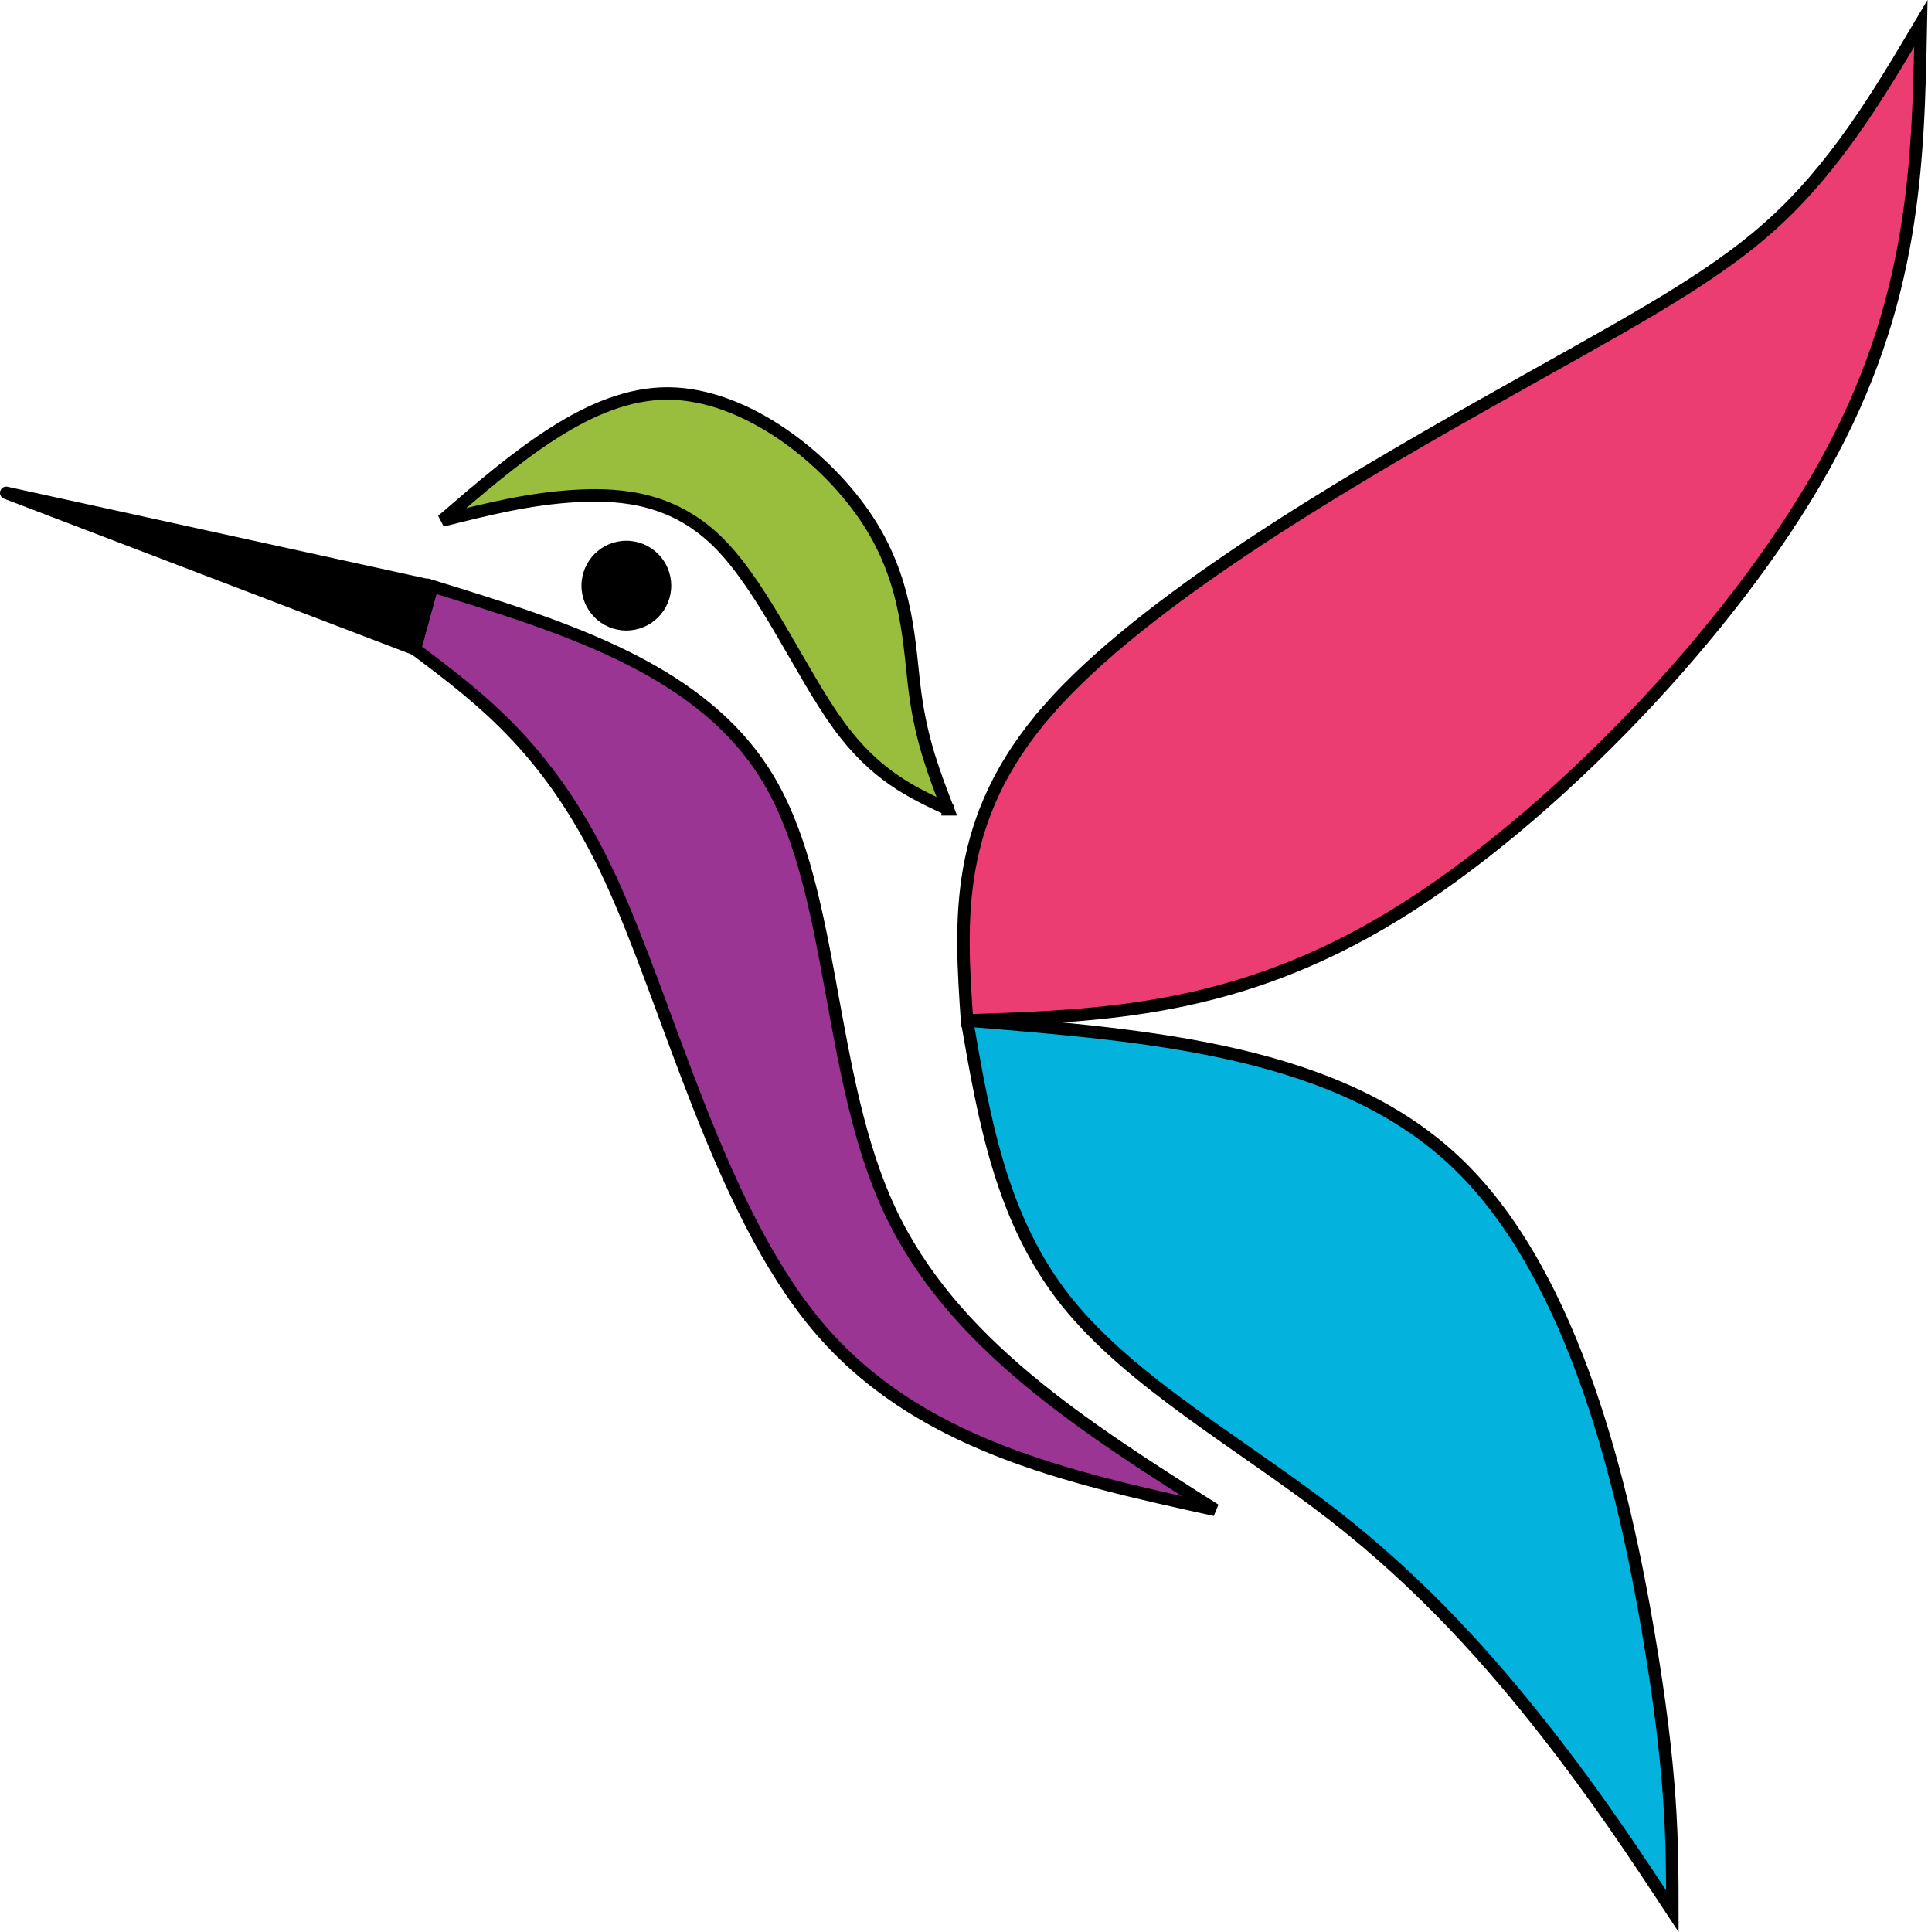
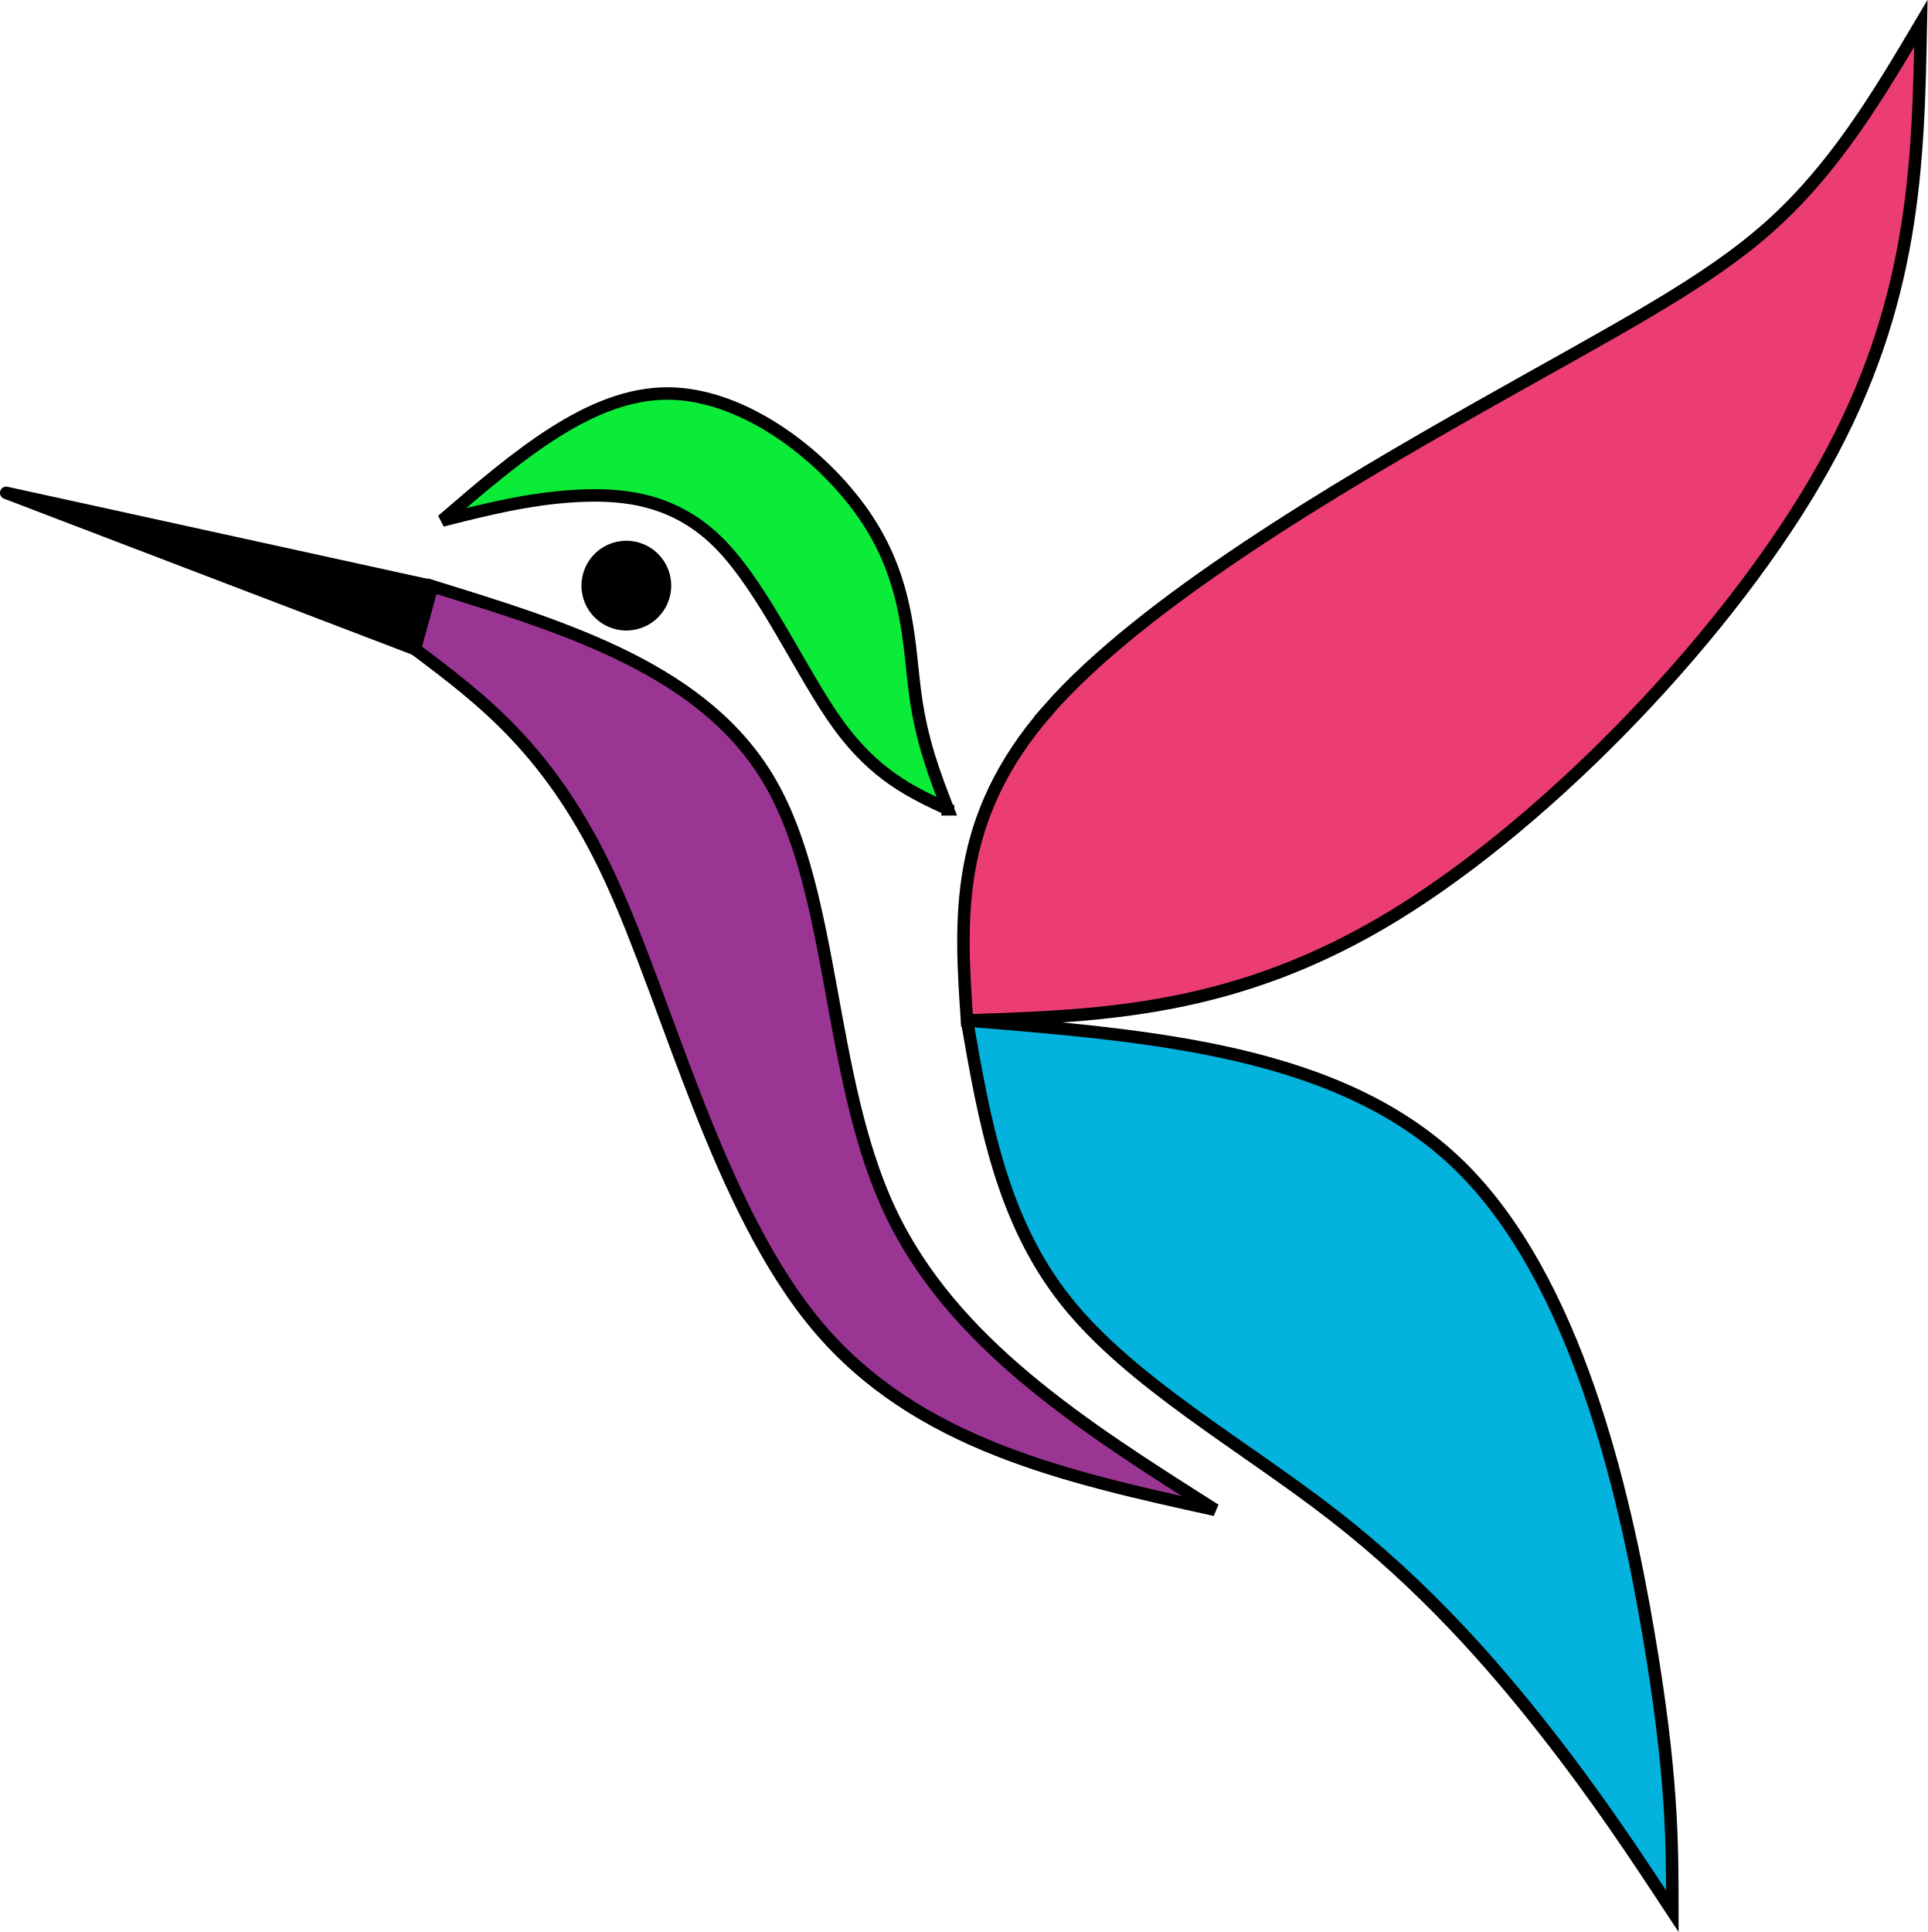
<svg xmlns="http://www.w3.org/2000/svg" width="40.971mm" height="41.063mm" viewBox="0 0 40.971 41.063" version="1.1" id="svg5">
  <defs id="defs2">
    </defs>
  <g id="layer2" style="display:inline" transform="translate(-98.64976,-106.0249)">
    <path style="fill:#eb3d72;fill-opacity:1;stroke:#000000;stroke-width:0.265px;stroke-linecap:butt;stroke-linejoin:miter;stroke-opacity:1" d="m 120.923,121.12 c 2.011,-2.301 6.179,-4.755 9.178,-6.45 2.998,-1.694 4.827,-2.628 6.195,-3.859 1.368,-1.231 2.276,-2.76 3.183,-4.289 -0.057,2.965 -0.114,5.93 -2.059,9.415 -1.945,3.485 -5.777,7.491 -9.127,9.541 -3.351,2.049 -6.22,2.142 -9.089,2.235 -0.146,-2.146 -0.291,-4.293 1.72,-6.593 z" id="path915" />
    <path style="fill:#03b2dd;fill-opacity:1;stroke:#000000;stroke-width:0.265px;stroke-linecap:butt;stroke-linejoin:miter;stroke-opacity:1" d="m 119.203,127.714 c 0.368,2.123 0.736,4.247 2.113,5.973 1.378,1.726 3.765,3.055 5.684,4.547 1.919,1.492 3.37,3.147 4.491,4.576 1.121,1.429 1.914,2.632 2.706,3.836 -2.2e-4,-1.463 -4.5e-4,-2.925 -0.511,-5.919 -0.51,-2.994 -1.531,-7.52 -4.03,-9.944 -2.499,-2.424 -6.477,-2.747 -10.454,-3.069 z" id="path3175" />
    <path style="fill:#9b3594;fill-opacity:1;stroke:#000000;stroke-width:0.265;stroke-linecap:butt;stroke-linejoin:miter;stroke-miterlimit:4;stroke-dasharray:none;stroke-opacity:1" d="m 124.478,138.116 c -2.801,-1.775 -5.601,-3.549 -6.92,-6.372 -1.319,-2.823 -1.157,-6.694 -2.53,-9.079 -1.374,-2.385 -4.284,-3.283 -7.194,-4.181 0,0 -0.367,1.335 -0.367,1.335 1.453,1.09 2.907,2.18 4.157,4.881 1.25,2.701 2.297,7.012 4.405,9.516 2.109,2.504 5.279,3.202 8.449,3.9 z" id="path4067" />
-     <path style="fill:#99be3d;fill-opacity:1;stroke:#000000;stroke-width:0.265px;stroke-linecap:butt;stroke-linejoin:miter;stroke-opacity:1" d="m 118.799,123.225 c -0.775,-0.36 -1.549,-0.721 -2.331,-1.798 -0.781,-1.077 -1.569,-2.872 -2.509,-3.832 -0.94,-0.96 -2.034,-1.085 -3.044,-1.03 -1.011,0.054 -1.938,0.289 -2.866,0.523 1.573,-1.354 3.146,-2.709 4.802,-2.7 1.656,0.009 3.394,1.381 4.259,2.72 0.865,1.339 0.857,2.646 0.993,3.66 0.136,1.014 0.416,1.736 0.696,2.458 0,0 -6e-5,0 -6e-5,0 z" id="path4997" />
+     <path style="fill:#0bec39;fill-opacity:1;stroke:#000000;stroke-width:0.265px;stroke-linecap:butt;stroke-linejoin:miter;stroke-opacity:1" d="m 118.799,123.225 c -0.775,-0.36 -1.549,-0.721 -2.331,-1.798 -0.781,-1.077 -1.569,-2.872 -2.509,-3.832 -0.94,-0.96 -2.034,-1.085 -3.044,-1.03 -1.011,0.054 -1.938,0.289 -2.866,0.523 1.573,-1.354 3.146,-2.709 4.802,-2.7 1.656,0.009 3.394,1.381 4.259,2.72 0.865,1.339 0.857,2.646 0.993,3.66 0.136,1.014 0.416,1.736 0.696,2.458 0,0 -6e-5,0 -6e-5,0 z" id="path4997" />
    <circle style="fill:#000000;fill-opacity:1;stroke:none;stroke-width:0.041;stroke-linecap:round;stroke-linejoin:round" id="path6448" cx="111.963" cy="118.472" r="0.954" />
    <path style="fill:#000001;fill-opacity:1;stroke:#000000;stroke-width:0.265px;stroke-linecap:butt;stroke-linejoin:round;stroke-opacity:1" d="m 107.833,118.484 -9.051,-1.984 8.684,3.319 0.367,-1.335" id="path7448" />
  </g>
</svg>
